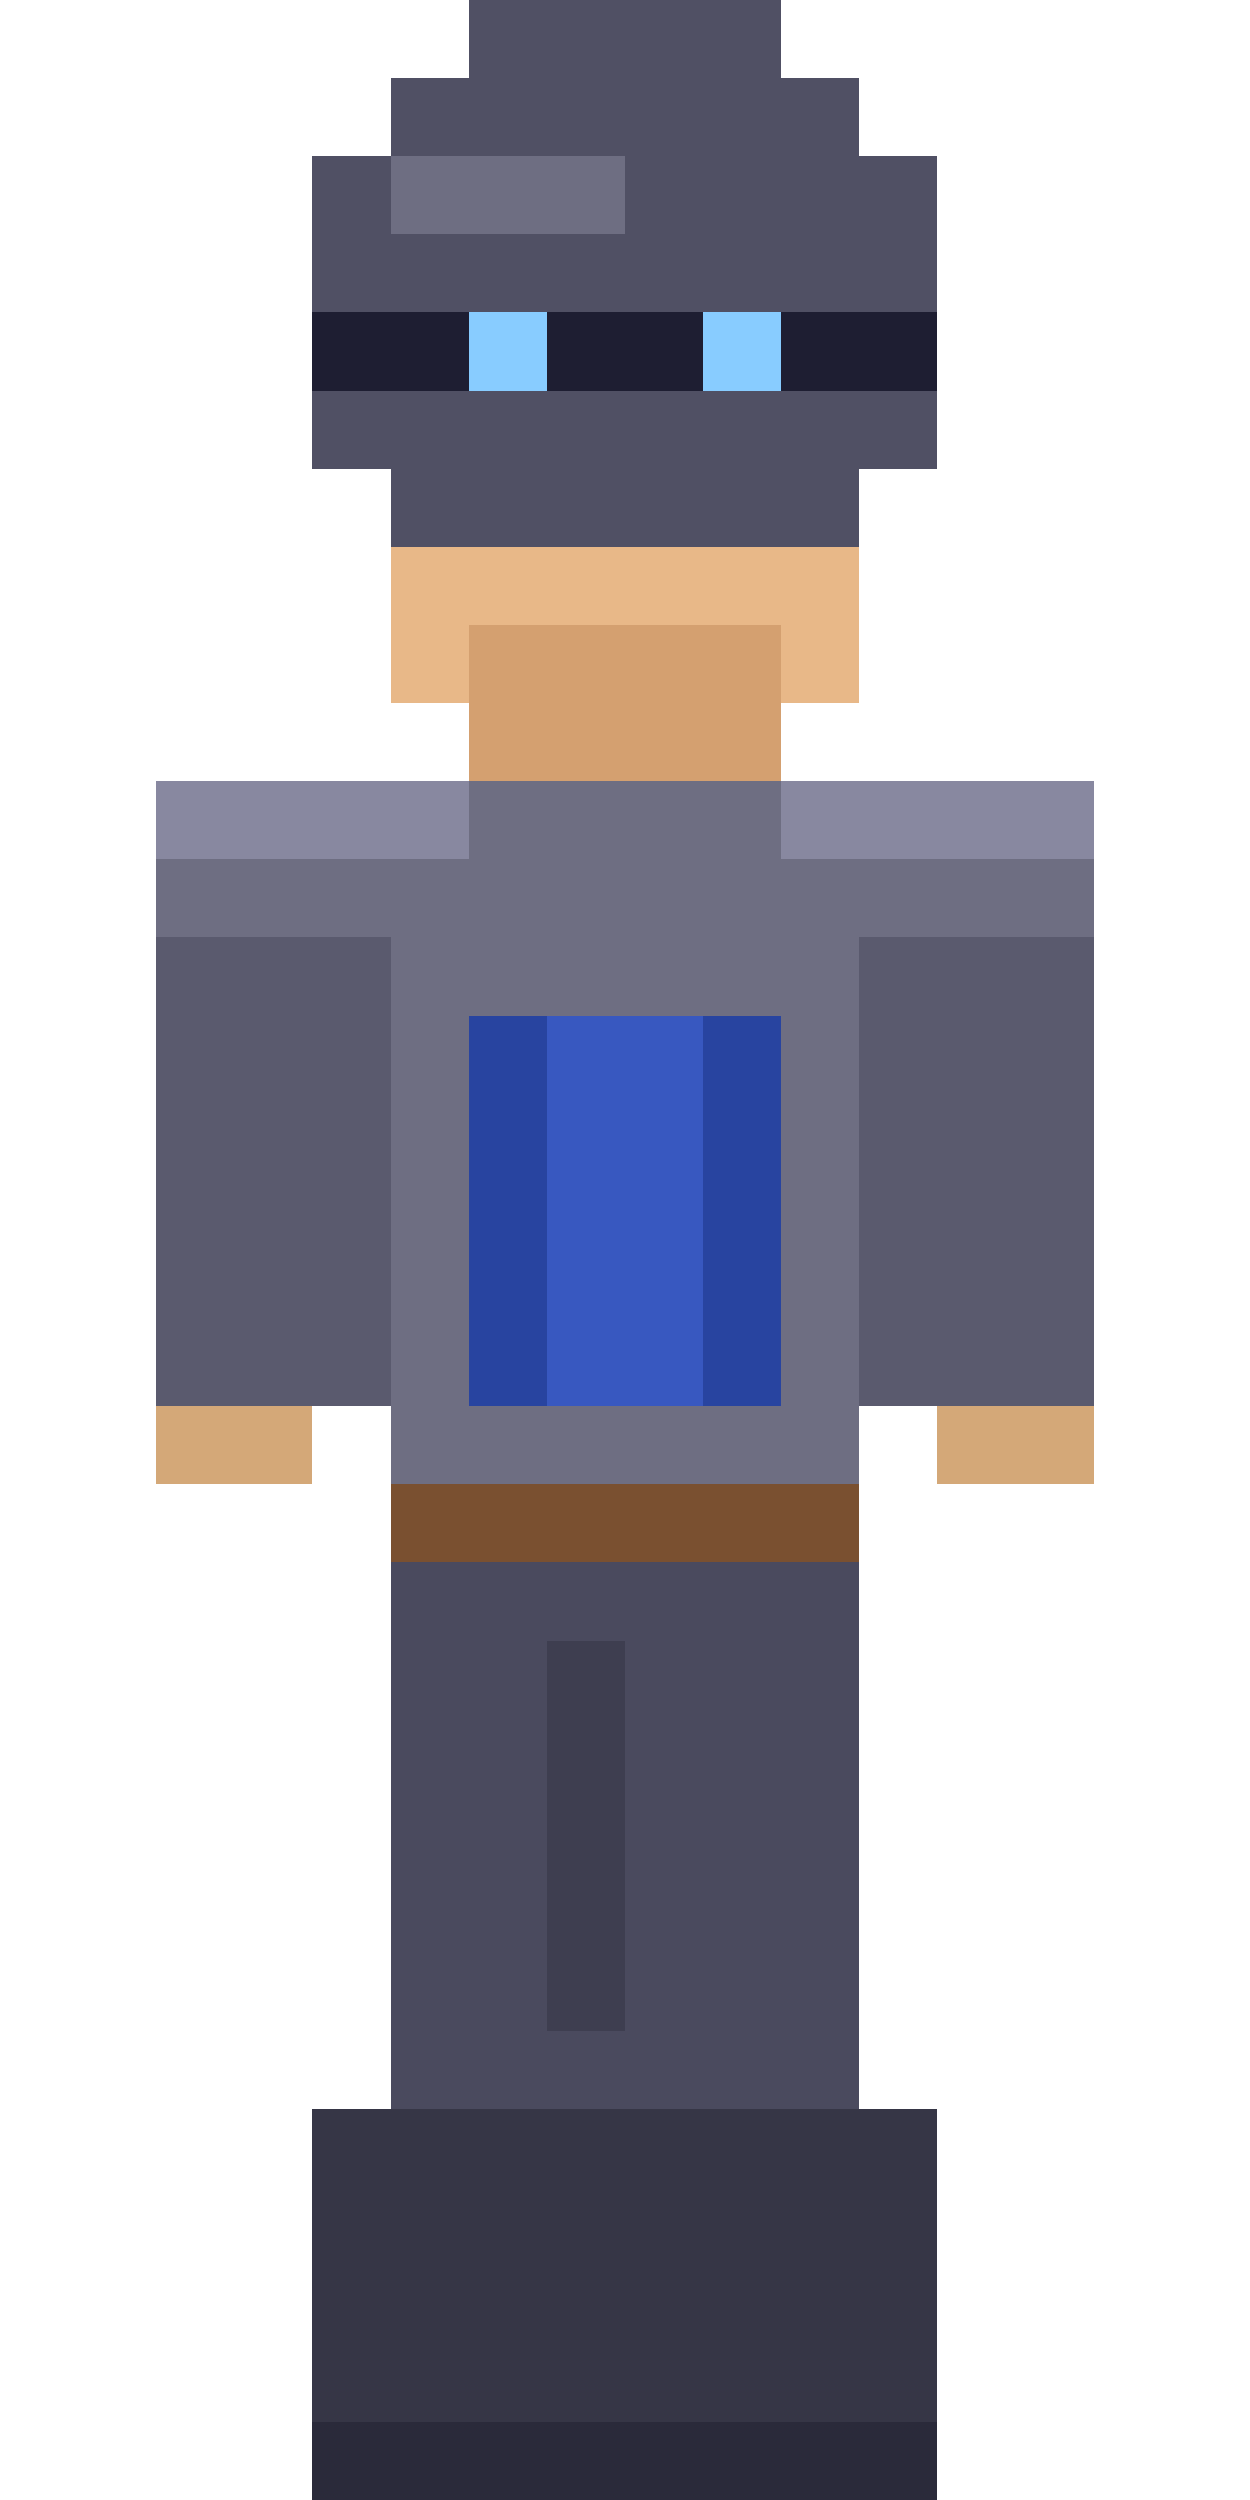
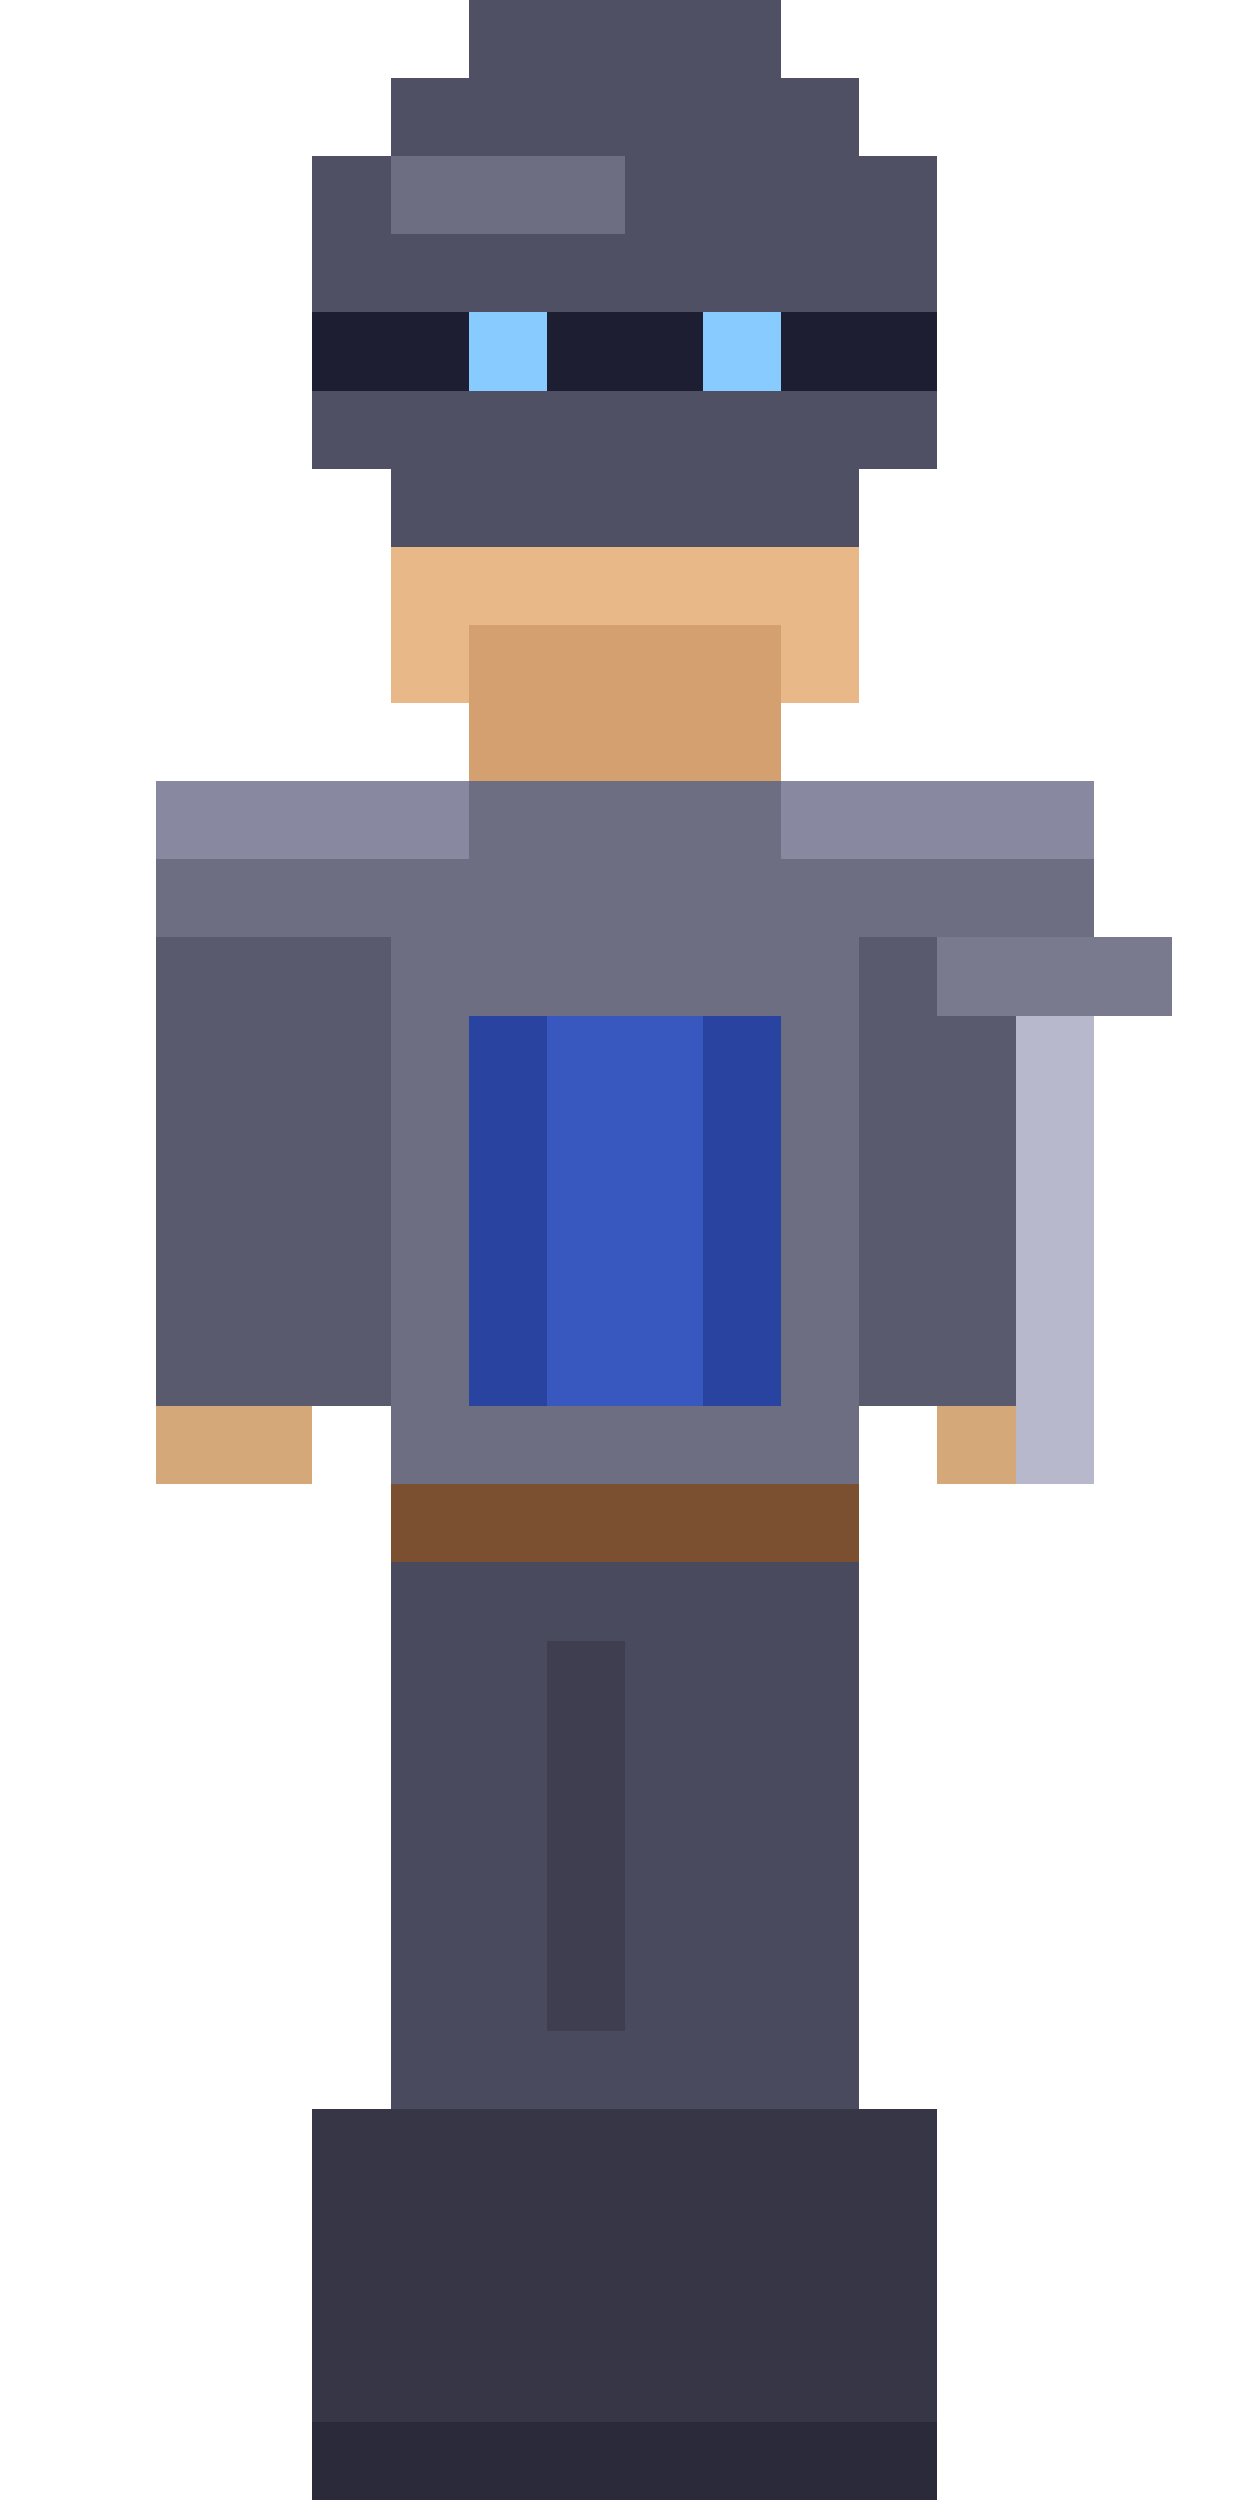
<svg xmlns="http://www.w3.org/2000/svg" viewBox="0 0 16 32" shape-rendering="crispEdges">
  <rect x="5" y="10" width="6" height="9" fill="#6E6E82" />
  <rect x="6" y="13" width="4" height="5" fill="#2844A0" />
  <rect x="7" y="13" width="2" height="5" fill="#3858C0" />
  <rect x="6" y="0" width="4" height="1" fill="#505064" />
  <rect x="5" y="1" width="6" height="1" fill="#505064" />
  <rect x="4" y="2" width="8" height="4" fill="#505064" />
  <rect x="5" y="6" width="6" height="1" fill="#505064" />
  <rect x="5" y="2" width="3" height="1" fill="#6E6E82" />
  <rect x="4" y="4" width="8" height="1" fill="#1E1E32" />
  <rect x="6" y="4" width="1" height="1" fill="#88CCFF" />
  <rect x="9" y="4" width="1" height="1" fill="#88CCFF" />
  <rect x="5" y="7" width="6" height="2" fill="#E8B888" />
  <rect x="6" y="8" width="4" height="1" fill="#D4A070" />
  <rect x="6" y="9" width="4" height="1" fill="#D4A070" />
  <rect x="2" y="10" width="4" height="1" fill="#8888A0" />
  <rect x="2" y="11" width="4" height="1" fill="#6E6E82" />
  <rect x="10" y="10" width="4" height="1" fill="#8888A0" />
  <rect x="10" y="11" width="4" height="1" fill="#6E6E82" />
  <rect x="2" y="12" width="3" height="6" fill="#5A5A6E" />
  <rect x="11" y="12" width="3" height="6" fill="#5A5A6E" />
  <rect x="2" y="18" width="2" height="1" fill="#D4A878" />
  <rect x="12" y="18" width="2" height="1" fill="#D4A878" />
+   <rect x="13" y="13" width="1" height="6" fill="#B8B8CC" />
+   <rect x="12" y="12" width="3" height="1" fill="#7A7A8E" />
  <rect x="5" y="19" width="6" height="1" fill="#7A5030" />
  <rect x="5" y="20" width="6" height="7" fill="#4A4A5E" />
  <rect x="7" y="21" width="1" height="5" fill="#3E3E50" />
  <rect x="4" y="27" width="4" height="5" fill="#363646" />
  <rect x="8" y="27" width="4" height="5" fill="#363646" />
  <rect x="4" y="31" width="4" height="1" fill="#2A2A3A" />
  <rect x="8" y="31" width="4" height="1" fill="#2A2A3A" />
</svg>
